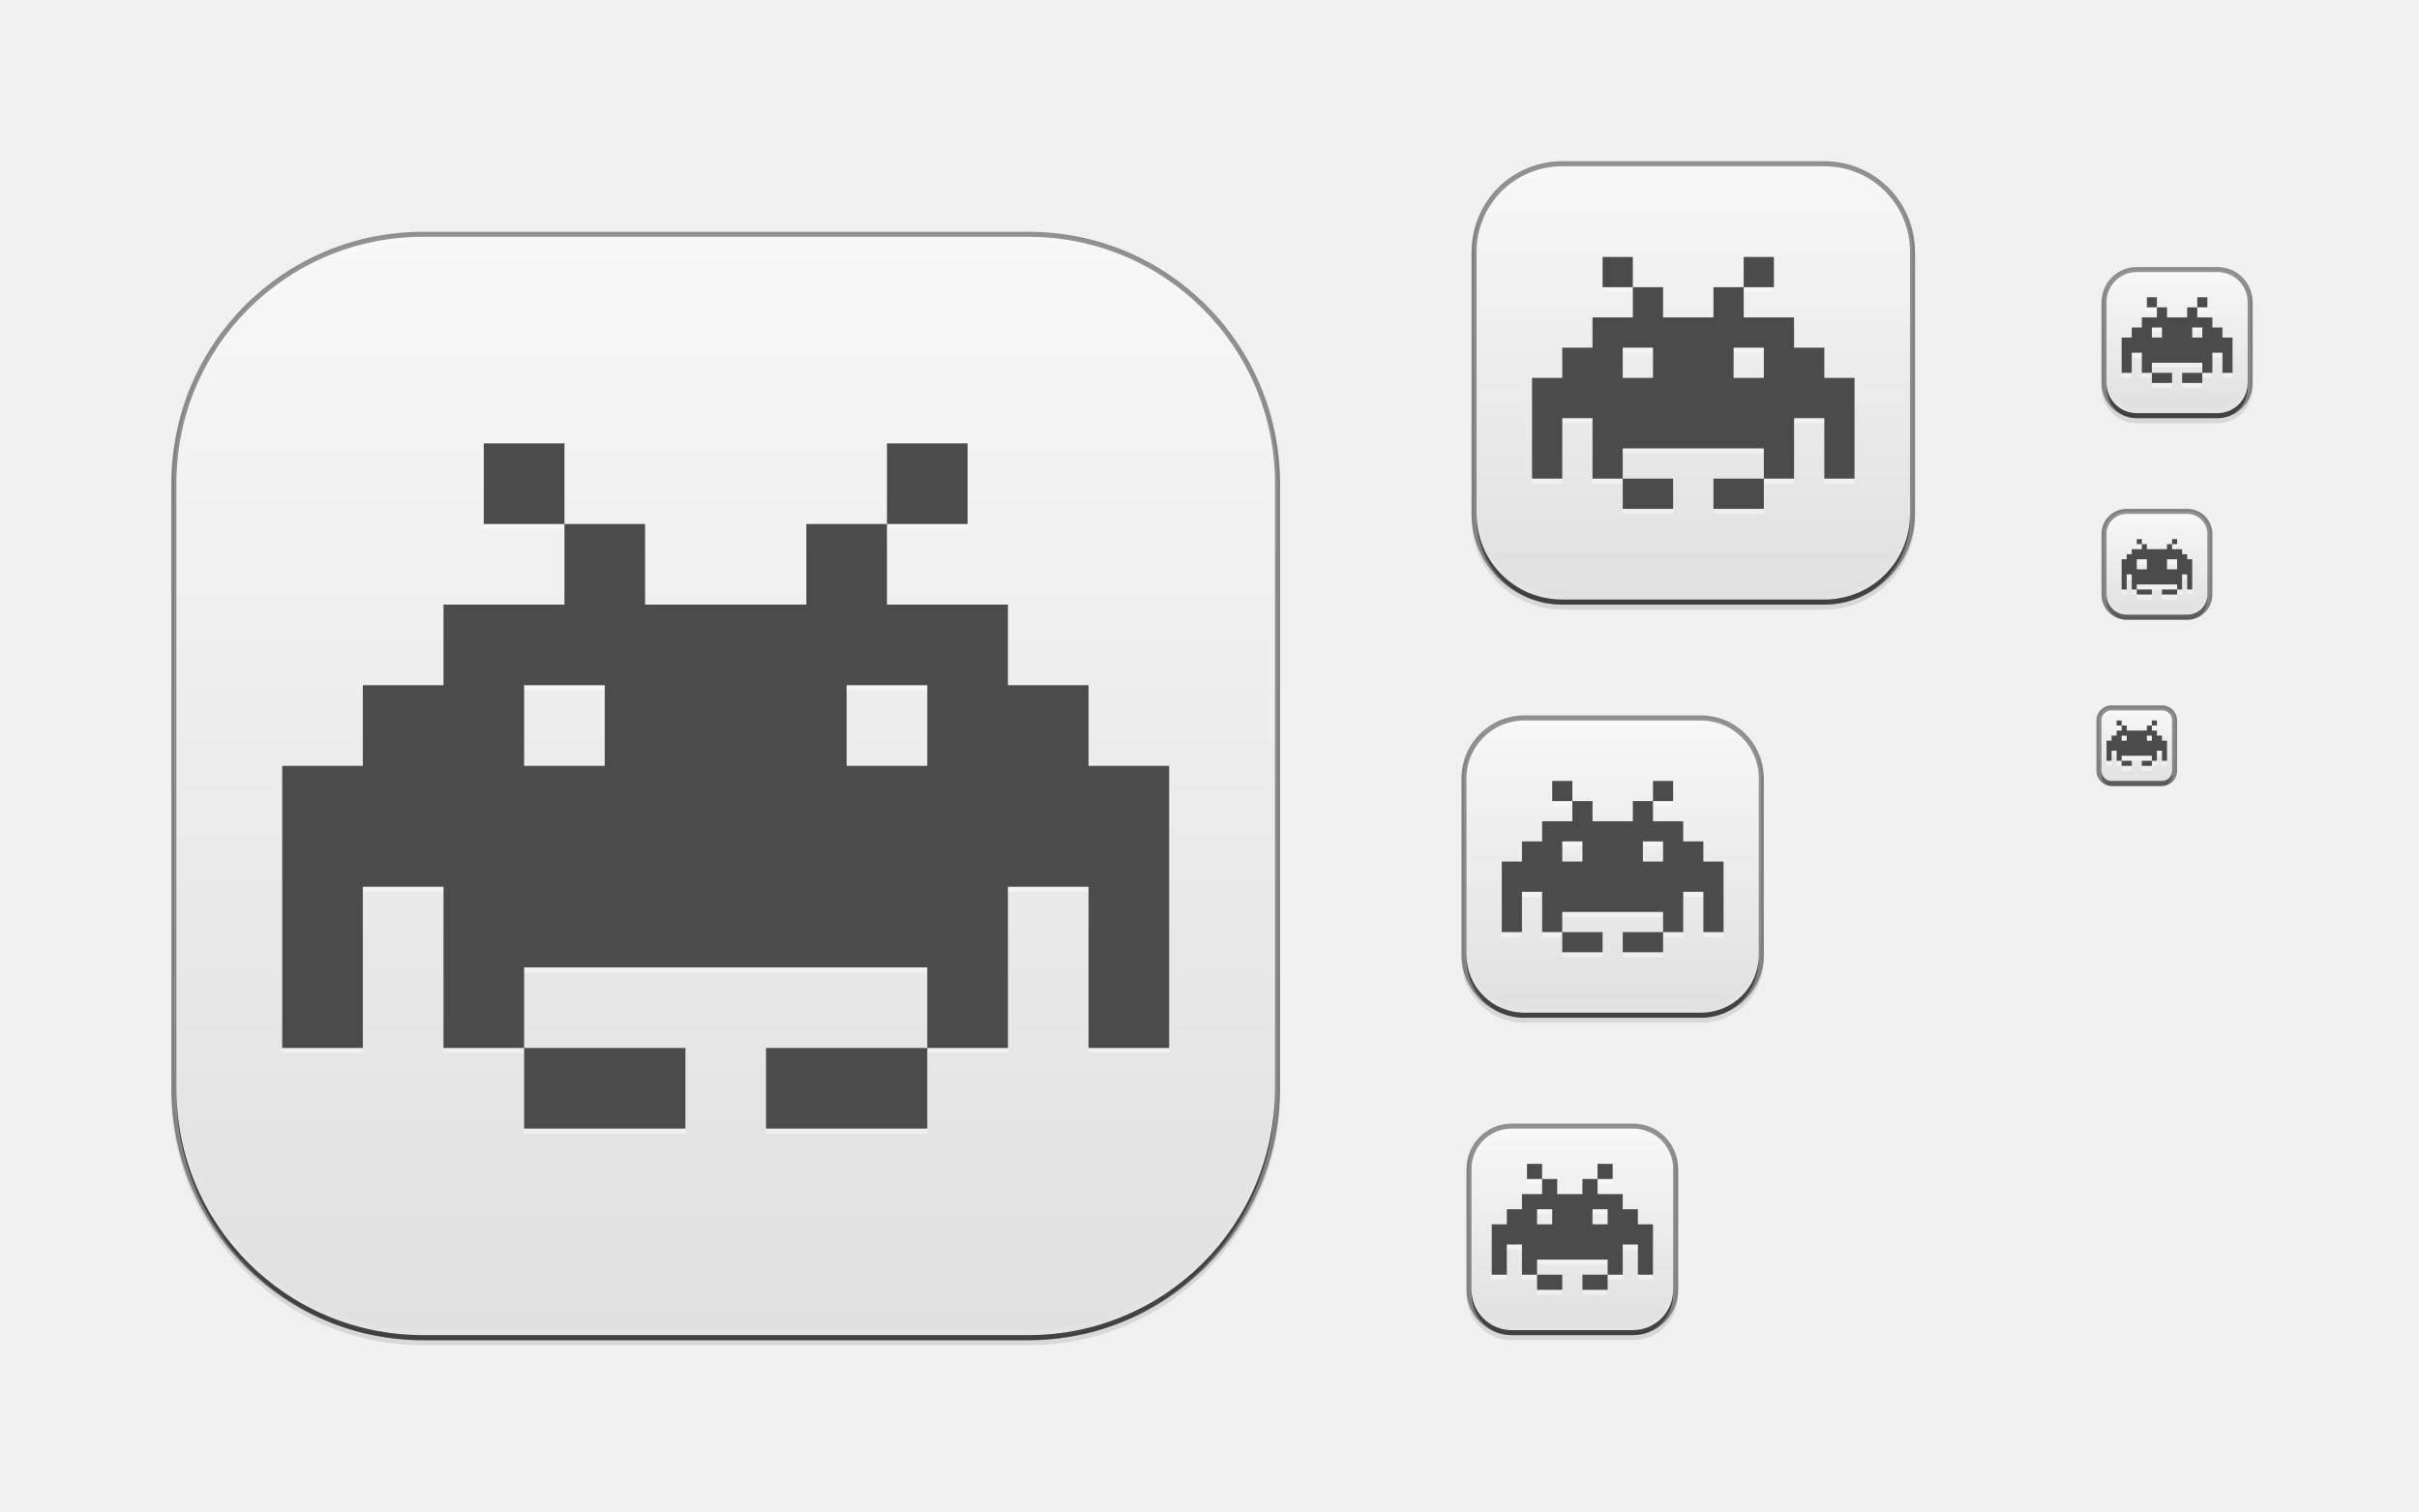
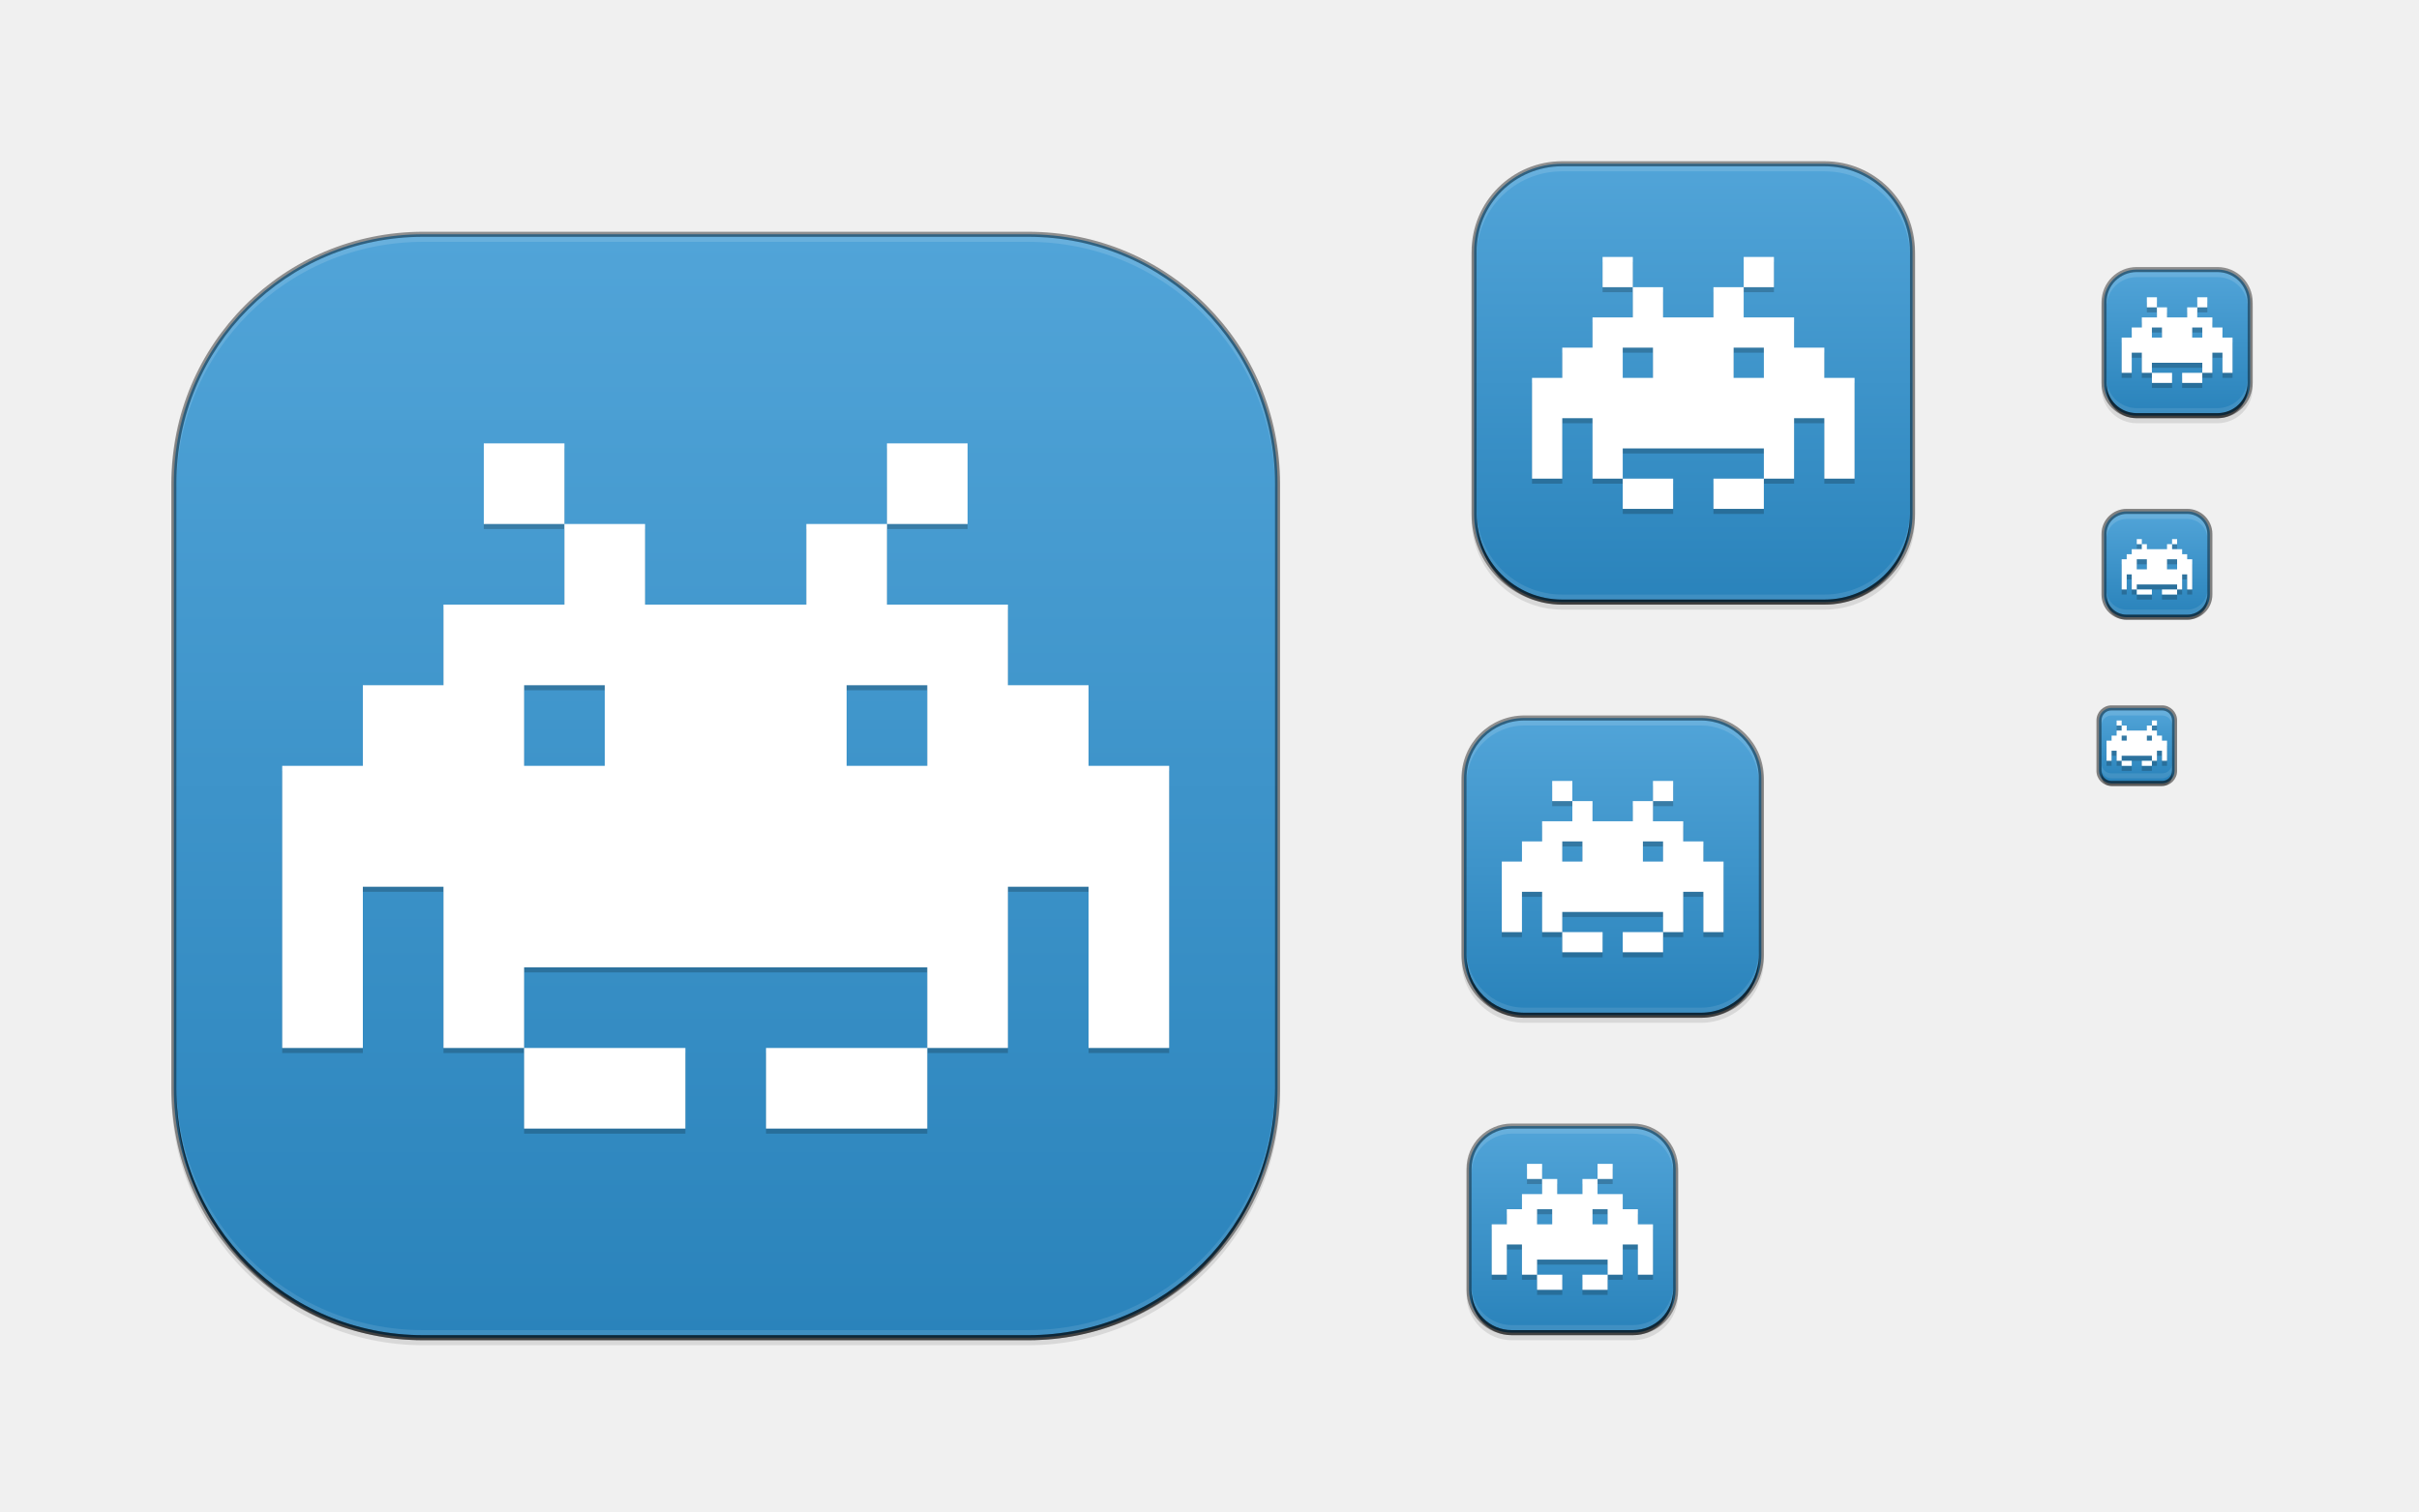
<svg xmlns="http://www.w3.org/2000/svg" xmlns:xlink="http://www.w3.org/1999/xlink" width="480" height="300" id="svg11300" version="1.0" style="display:inline;enable-background:new">
  <defs id="defs3">
    <linearGradient xlink:href="#outerBackgroundGradient-16" id="linearGradient4254" x1="35" y1="156" x2="253" y2="156" gradientUnits="userSpaceOnUse" gradientTransform="matrix(0,-1,1,0,-12,300)" />
    <linearGradient xlink:href="#outerBackgroundGradient-16" id="linearGradient4256" x1="417" y1="148" x2="431" y2="148" gradientUnits="userSpaceOnUse" gradientTransform="matrix(0,-1,1,0,276,572)" />
    <linearGradient xlink:href="#outerBackgroundGradient-16" id="linearGradient4260" x1="418" y1="68" x2="446" y2="68" gradientUnits="userSpaceOnUse" gradientTransform="matrix(0,-1,1,0,364,500)" />
    <linearGradient xlink:href="#outerBackgroundGradient-16" id="linearGradient4262" x1="292" y1="244" x2="332" y2="244" gradientUnits="userSpaceOnUse" gradientTransform="matrix(0,-1,1,0,68,556)" />
    <linearGradient xlink:href="#outerBackgroundGradient-16" id="linearGradient4264" x1="293" y1="76" x2="379" y2="76" gradientUnits="userSpaceOnUse" gradientTransform="matrix(0,-1,1,0,260,412)" />
    <linearGradient xlink:href="#outerBackgroundGradient-16" id="linearGradient4266" x1="291" y1="172" x2="349" y2="172" gradientUnits="userSpaceOnUse" gradientTransform="matrix(0,-1,1,0,148,492)" />
    <linearGradient xlink:href="#outerBackgroundGradient-16" id="linearGradient3870" gradientUnits="userSpaceOnUse" gradientTransform="matrix(0,-1,1,0,316,540)" x1="418" y1="112" x2="438" y2="112" />
    <linearGradient id="outerBackgroundGradient-16">
-       <stop style="stop-color:#e0e0e0;stop-opacity:1;" offset="0" id="stop3864-8-6-5" />
-       <stop style="stop-color:#f7f7f7;stop-opacity:1;" offset="1" id="stop3866-9-1-1" />
+       <stop style="stop-color:#2a83bb;stop-opacity:1" offset="0" id="stop3864-8-6-5" />
+       <stop style="stop-color:#51a4d8;stop-opacity:1" offset="1" id="stop3866-9-1-1" />
    </linearGradient>
  </defs>
  <g style="display:inline" id="layer1">
    <g style="display:none" id="layer7">
      <text y="19.745" xml:space="preserve" x="15.007" style="font-style:normal;font-variant:normal;font-weight:normal;font-stretch:normal;line-height:0%;font-family:'DejaVu Sans';-inkscape-font-specification:'DejaVu Sans';display:inline;fill:#000000;fill-opacity:1;stroke:none;enable-background:new" id="context">
-         <tspan style="font-style:normal;font-variant:normal;font-weight:normal;font-stretch:normal;font-size:18px;line-height:1.25;font-family:'DejaVu Sans';-inkscape-font-specification:'DejaVu Sans'" y="19.745" x="15.007" id="tspan3933">apps</tspan>
+         <tspan style="font-style:normal;font-variant:normal;font-weight:normal;font-stretch:normal;font-size:18px;line-height:1.25;font-family:'DejaVu Sans';-inkscape-font-specification:'DejaVu Sans'" y="19.745" x="15.007" id="tspan3933">categories</tspan>
      </text>
      <text y="19.745" xml:space="preserve" x="122.488" style="font-style:normal;font-variant:normal;font-weight:bold;font-stretch:normal;line-height:0%;font-family:'DejaVu Sans';-inkscape-font-specification:'DejaVu Sans Bold';text-align:start;writing-mode:lr-tb;text-anchor:start;display:inline;fill:#000000;fill-opacity:1;stroke:none;enable-background:new" id="icon-name">
-         <tspan style="font-style:normal;font-variant:normal;font-weight:bold;font-stretch:normal;font-size:18px;line-height:1.25;font-family:'DejaVu Sans';-inkscape-font-specification:'DejaVu Sans Bold'" y="19.745" x="122.488" id="tspan3937">retroarch</tspan>
+         <tspan style="font-style:normal;font-variant:normal;font-weight:bold;font-stretch:normal;font-size:18px;line-height:1.25;font-family:'DejaVu Sans';-inkscape-font-specification:'DejaVu Sans Bold'" y="19.745" x="122.488" id="tspan3937">applications-games</tspan>
      </text>
      <rect style="display:inline;overflow:visible;visibility:visible;fill:#eeeeec;fill-opacity:1;fill-rule:nonzero;stroke:none;stroke-width:2;marker:none;enable-background:accumulate" id="rect16x16" width="16" height="16" x="416" y="140" />
      <rect style="display:inline;overflow:visible;visibility:visible;fill:#d4d4d4;fill-opacity:1;fill-rule:nonzero;stroke:none;stroke-width:2;marker:none;enable-background:accumulate" id="rect24x24" width="24" height="24" x="416" y="100" />
      <rect style="display:inline;overflow:visible;visibility:visible;fill:#eeeeec;fill-opacity:1;fill-rule:nonzero;stroke:none;stroke-width:2;marker:none;enable-background:accumulate" id="rect32x32" width="32" height="32" x="416" y="52" />
      <rect y="101" x="417" height="22" width="22" id="rect22x22" style="display:inline;overflow:visible;visibility:visible;fill:#eeeeec;fill-opacity:1;fill-rule:nonzero;stroke:none;stroke-width:2;marker:none;enable-background:accumulate" />
      <rect y="220" x="288" height="48" width="48" id="rect48x48" style="display:inline;overflow:visible;visibility:visible;fill:#eeeeec;fill-opacity:1;fill-rule:nonzero;stroke:none;stroke-width:2;marker:none;enable-background:accumulate" />
      <rect style="display:inline;overflow:visible;visibility:visible;fill:#eeeeec;fill-opacity:1;fill-rule:nonzero;stroke:none;stroke-width:2;marker:none;enable-background:accumulate" id="rect256x256" width="256" height="256" x="16" y="28" />
      <rect style="display:inline;overflow:visible;visibility:visible;fill:#eeeeec;fill-opacity:1;fill-rule:nonzero;stroke:none;stroke-width:2;marker:none;enable-background:accumulate" id="rect64x64" width="64" height="64" x="288" y="140" />
      <rect style="display:inline;overflow:visible;visibility:visible;fill:#eeeeec;fill-opacity:1;fill-rule:nonzero;stroke:none;stroke-width:2;marker:none;enable-background:accumulate" id="rect96x96" width="96" height="96" x="288" y="28" />
    </g>
    <g id="layer4" style="display:inline">
      <rect ry="50" y="47" x="34" height="220" width="220" id="rect4114" style="opacity:0.1;color:#bebebe;fill:#000000;fill-opacity:1;fill-rule:nonzero;stroke:none;stroke-width:0;marker:none;visibility:visible;display:inline;overflow:visible;enable-background:accumulate" />
      <rect style="opacity:0.1;color:#bebebe;fill:#000000;fill-opacity:1;fill-rule:nonzero;stroke:none;stroke-width:0;marker:none;visibility:visible;display:inline;overflow:visible;enable-background:accumulate" id="rect4120" width="30" height="30" x="417" y="54" ry="7" />
      <rect transform="scale(1,-1)" ry="9" y="-266" x="291" height="42" width="42" id="rect4122" style="opacity:0.1;color:#bebebe;fill:#000000;fill-opacity:1;fill-rule:nonzero;stroke:none;stroke-width:0;marker:none;visibility:visible;display:inline;overflow:visible;enable-background:accumulate" />
      <rect style="opacity:0.1;color:#bebebe;fill:#000000;fill-opacity:1;fill-rule:nonzero;stroke:none;stroke-width:0;marker:none;visibility:visible;display:inline;overflow:visible;enable-background:accumulate" id="rect4124" width="88" height="88" x="292" y="33" ry="18" />
      <rect ry="12.5" y="143" x="290" height="60" width="60" id="rect4126" style="opacity:0.1;color:#bebebe;fill:#000000;fill-opacity:1;fill-rule:nonzero;stroke:none;stroke-width:0;marker:none;visibility:visible;display:inline;overflow:visible;enable-background:accumulate" />
      <path id="path4268" d="m 422,101 c -2.77,0 -5,2.23 -5,5 l 0,12 c 0,2.77 2.23,5 5,5 l 12,0 c 2.77,0 5,-2.23 5,-5 l 0,-12 c 0,-2.77 -2.23,-5 -5,-5 z" style="opacity:0.1;color:#bebebe;fill:#000000;fill-opacity:1;fill-rule:nonzero;stroke:none;stroke-width:0;marker:none;visibility:visible;display:inline;overflow:visible;enable-background:accumulate" />
      <path id="path4270" d="m 419,140 c -1.662,0 -3,1.338 -3,3 l 0,10 c 0,1.662 1.338,3 3,3 l 10,0 c 1.662,0 3,-1.338 3,-3 l 0,-10 c 0,-1.662 -1.338,-3 -3,-3 z" style="opacity:0.1;color:#bebebe;fill:#000000;fill-opacity:1;fill-rule:nonzero;stroke:none;stroke-width:0;marker:none;visibility:visible;display:inline;overflow:visible;enable-background:accumulate" />
    </g>
    <g id="layer2" style="display:inline">
      <path style="color:#bebebe;fill:url(#linearGradient4254);fill-opacity:1.0;fill-rule:nonzero;stroke:none;stroke-width:2;marker:none;visibility:visible;display:inline;overflow:visible;enable-background:accumulate" d="M 84 46.5 C 56.569 46.5 34.5 68.569 34.5 96 L 34.5 216 C 34.5 243.431 56.569 265.5 84 265.5 L 204 265.5 C 231.431 265.5 253.5 243.431 253.5 216 L 253.5 96 C 253.5 68.569 231.431 46.5 204 46.5 L 84 46.5 z " id="path4200" />
      <path style="color:#bebebe;fill:url(#linearGradient4256);fill-opacity:1.0;fill-rule:nonzero;stroke:none;stroke-width:2;marker:none;visibility:visible;display:inline;overflow:visible;enable-background:accumulate" d="M 419 140.5 C 417.616 140.5 416.5 141.616 416.5 143 L 416.5 153 C 416.5 154.384 417.616 155.5 419 155.5 L 429 155.5 C 430.384 155.5 431.5 154.384 431.5 153 L 431.5 143 C 431.5 141.616 430.384 140.5 429 140.5 L 419 140.5 z " id="path4202" />
      <path style="color:#bebebe;fill:url(#linearGradient3870);fill-opacity:1.0;fill-rule:nonzero;stroke:none;stroke-width:2;marker:none;visibility:visible;display:inline;overflow:visible;enable-background:accumulate" d="M 422 101.5 C 419.503 101.5 417.5 103.503 417.5 106 L 417.5 118 C 417.5 120.497 419.503 122.5 422 122.5 L 434 122.5 C 436.497 122.5 438.5 120.497 438.5 118 L 438.5 106 C 438.5 103.503 436.497 101.5 434 101.5 L 422 101.5 z " id="path4204" />
      <path style="color:#bebebe;fill:url(#linearGradient4260);fill-opacity:1.0;fill-rule:nonzero;stroke:none;stroke-width:2;marker:none;visibility:visible;display:inline;overflow:visible;enable-background:accumulate" d="M 424 53.5 C 420.393 53.5 417.5 56.393 417.5 60 L 417.5 76 C 417.5 79.607 420.393 82.5 424 82.5 L 440 82.5 C 443.607 82.5 446.5 79.607 446.5 76 L 446.5 60 C 446.5 56.393 443.607 53.5 440 53.5 L 424 53.5 z " id="path4206" />
      <path style="color:#bebebe;fill:url(#linearGradient4262);fill-opacity:1.0;fill-rule:nonzero;stroke:none;stroke-width:2;marker:none;visibility:visible;display:inline;overflow:visible;enable-background:accumulate" d="M 300 223.5 C 295.285 223.5 291.5 227.285 291.5 232 L 291.5 256 C 291.5 260.715 295.285 264.5 300 264.5 L 324 264.5 C 328.715 264.5 332.5 260.715 332.5 256 L 332.5 232 C 332.5 227.285 328.715 223.5 324 223.5 L 300 223.5 z " id="path4208" />
      <path style="color:#bebebe;fill:url(#linearGradient4264);fill-opacity:1.0;fill-rule:nonzero;stroke:none;stroke-width:2;marker:none;visibility:visible;display:inline;overflow:visible;enable-background:accumulate" d="M 310 32.5 C 300.297 32.5 292.5 40.297 292.5 50 L 292.5 102 C 292.5 111.703 300.297 119.5 310 119.5 L 362 119.5 C 371.703 119.5 379.5 111.703 379.5 102 L 379.5 50 C 379.5 40.297 371.703 32.5 362 32.5 L 310 32.5 z " id="path4210" />
      <path style="color:#bebebe;fill:url(#linearGradient4266);fill-opacity:1.0;fill-rule:nonzero;stroke:none;stroke-width:2;marker:none;visibility:visible;display:inline;overflow:visible;enable-background:accumulate" d="M 302.5 142.5 C 295.845 142.5 290.5 147.845 290.5 154.5 L 290.5 189.5 C 290.5 196.155 295.845 201.5 302.5 201.5 L 337.5 201.5 C 344.155 201.5 349.5 196.155 349.5 189.5 L 349.5 154.5 C 349.5 147.845 344.155 142.5 337.5 142.5 L 302.5 142.5 z " id="path4212" />
    </g>
    <g id="layer6" style="display:inline">
-       <path style="color:#000000;display:inline;overflow:visible;visibility:visible;fill:#ffffff;fill-opacity:1;fill-rule:nonzero;stroke:none;stroke-width:1.001;marker:none;enable-background:accumulate;opacity:0.4" d="m 308,156 4,0 0,4 4,0 0,4 8,0 0,-4 4,0 0,-4 4,0 0,4 -4,0 0,4 6,0 0,4 4,0 0,4 4,0 0,14 -4,0 0,-8 -4,0 0,8 -4,0 0,4 -8,0 0,-4 8,0 0,-4 -20,0 0,4 8,0 0,4 -8,0 0,-4 -4,0 0,-8 -4,0 0,8 -4,0 0,-14 4,0 0,-4 4,0 0,-4 6,0 0,-4 -4,0 z m 2,12 0,4 4,0 0,-4 z m 16,0 0,4 4,0 0,-4 z" id="path4301" />
-       <path id="path4303" d="m 426,60 2,0 0,2 2,0 0,2 4,0 0,-2 2,0 0,-2 2,0 0,2 -2,0 0,2 3,0 0,2 2,0 0,2 2,0 0,7 -2,0 0,-4 -2,0 0,4 -2,0 0,2 -4,0 0,-2 4,0 0,-2 -10,0 0,2 4,0 0,2 -4,0 0,-2 -2,0 0,-4 -2,0 0,4 -2,0 0,-7 2,0 0,-2 2,0 0,-2 3,0 0,-2 -2,0 z m 1,6 0,2 2,0 0,-2 z m 8,0 0,2 2,0 0,-2 z" style="color:#000000;display:inline;overflow:visible;visibility:visible;fill:#ffffff;fill-opacity:1;fill-rule:nonzero;stroke:none;stroke-width:1.001;marker:none;enable-background:accumulate;opacity:0.4" />
-       <path style="color:#000000;display:inline;overflow:visible;visibility:visible;fill:#ffffff;fill-opacity:1;fill-rule:nonzero;stroke:none;stroke-width:1.001;marker:none;enable-background:accumulate;opacity:0.4" d="m 420,144 1,0 0,1 1,0 0,1 4,0 0,-1 1,0 0,-1 1,0 0,1 -1,0 0,1 1,0 0,1 1,0 0,1 1,0 0,4 -1,0 0,-2 -1,0 0,2 -1,0 0,1 -2,0 0,-1 2,0 0,-1 -6,0 0,1 2,0 0,1 -2,0 0,-1 -1,0 0,-2 -1,0 0,2 -1,0 0,-4 1,0 0,-1 1,0 0,-1 1,0 0,-1 -1,0 z m 1,3 0,1 1,0 0,-1 z m 5,0 0,1 1,0 0,-1 z" id="path4305" />
-       <path id="path4307" d="m 424,108 0,1 1,0 0,-1 -1,0 z m 1,1 0,1 -2,0 0,1 -1,0 0,1 -1,0 0,6 1,0 0,-3 1,0 0,3 1,0 0,-1 8,0 0,1 1,0 0,-3 1,0 0,3 1,0 0,-6 -1,0 0,-1 -1,0 0,-1 -2,0 0,-1 -1,0 0,1 -4,0 0,-1 -1,0 z m 6,0 1,0 0,-1 -1,0 0,1 z m 1,9 -3,0 0,1 3,0 0,-1 z m -8,0 0,1 3,0 0,-1 -3,0 z m 0,-6 1,0 1,0 0,1 0,1 -2,0 0,-2 z m 6,0 1,0 1,0 0,2 -2,0 0,-1 0,-1 z" style="color:#000000;display:inline;overflow:visible;visibility:visible;fill:#ffffff;fill-opacity:1;fill-rule:nonzero;stroke:none;stroke-width:1.001;marker:none;enable-background:accumulate;opacity:0.4" />
-       <path style="color:#000000;display:inline;overflow:visible;visibility:visible;fill:#ffffff;fill-opacity:1;fill-rule:nonzero;stroke:none;stroke-width:1.001;marker:none;enable-background:accumulate;opacity:0.4" d="m 303,232 3,0 0,3 3,0 0,3 5,0 0,-3 3,0 0,-3 3,0 0,3 -3,0 0,3 5,0 0,3 3,0 0,3 3,0 0,10 -3,0 0,-6 -3,0 0,6 -3,0 0,3 -5,0 0,-3 5,0 0,-3 -14,0 0,3 5,0 0,3 -5,0 0,-3 -3,0 0,-6 -3,0 0,6 -3,0 0,-10 3,0 0,-3 3,0 0,-3 4,0 0,-3 -3,0 z m 2,9 0,3 3,0 0,-3 z m 11,0 0,3 3,0 0,-3 z" id="path4309" />
-       <path id="path4311" d="m 318,52 6,0 0,6 6,0 0,6 10,0 0,-6 6,0 0,-6 6,0 0,6 -6,0 0,6 10,0 0,6 6,0 0,6 6,0 0,20 -6,0 0,-12 -6,0 0,12 -6,0 0,6 -10,0 0,-6 10,0 0,-6 -28,0 0,6 10,0 0,6 -10,0 0,-6 -6,0 0,-12 -6,0 0,12 -6,0 0,-20 6,0 0,-6 6,0 0,-6 8,0 0,-6 -6,0 z m 4,18 0,6 6,0 0,-6 z m 22,0 0,6 6,0 0,-6 z" style="color:#000000;display:inline;overflow:visible;visibility:visible;fill:#ffffff;fill-opacity:1;fill-rule:nonzero;stroke:none;stroke-width:1.001;marker:none;enable-background:accumulate;opacity:0.4" />
-       <path id="path4313" d="m 96,89 16,0 0,16 16,0 0,16 32,0 0,-16 16,0 0,-16 16,0 0,16 -16,0 0,16 24,0 0,16 16,0 0,16 16,0 0,56 -16,0 0,-32 -16,0 0,32 -16,0 0,16 -32,0 0,-16 32,0 0,-16 -80,0 0,16 32,0 0,16 -32,0 0,-16 -16,0 0,-32 -16,0 0,32 -16,0 0,-56 16,0 0,-16 16,0 0,-16 24,0 0,-16 -16,0 z m 8,48 0,16 16,0 0,-16 z m 64,0 0,16 16,0 0,-16 z" style="color:#000000;display:inline;overflow:visible;visibility:visible;fill:#ffffff;fill-opacity:1;fill-rule:nonzero;stroke:none;stroke-width:1.001;marker:none;enable-background:accumulate;opacity:0.4" />
-       <path id="path3979" d="m 308,155 4,0 0,4 4,0 0,4 8,0 0,-4 4,0 0,-4 4,0 0,4 -4,0 0,4 6,0 0,4 4,0 0,4 4,0 0,14 -4,0 0,-8 -4,0 0,8 -4,0 0,4 -8,0 0,-4 8,0 0,-4 -20,0 0,4 8,0 0,4 -8,0 0,-4 -4,0 0,-8 -4,0 0,8 -4,0 0,-14 4,0 0,-4 4,0 0,-4 6,0 0,-4 -4,0 z m 2,12 0,4 4,0 0,-4 z m 16,0 0,4 4,0 0,-4 z" style="color:#000000;fill:#4b4b4b;fill-opacity:1;fill-rule:nonzero;stroke:none;stroke-width:1.001;marker:none;visibility:visible;display:inline;overflow:visible;enable-background:accumulate" />
-       <path style="color:#000000;fill:#4b4b4b;fill-opacity:1;fill-rule:nonzero;stroke:none;stroke-width:1.001;marker:none;visibility:visible;display:inline;overflow:visible;enable-background:accumulate" d="m 426,59 2,0 0,2 2,0 0,2 4,0 0,-2 2,0 0,-2 2,0 0,2 -2,0 0,2 3,0 0,2 2,0 0,2 2,0 0,7 -2,0 0,-4 -2,0 0,4 -2,0 0,2 -4,0 0,-2 4,0 0,-2 -10,0 0,2 4,0 0,2 -4,0 0,-2 -2,0 0,-4 -2,0 0,4 -2,0 0,-7 2,0 0,-2 2,0 0,-2 3,0 0,-2 -2,0 z m 1,6 0,2 2,0 0,-2 z m 8,0 0,2 2,0 0,-2 z" id="path3104" />
-       <path id="path3981" d="m 420,143 1,0 0,1 1,0 0,1 4,0 0,-1 1,0 0,-1 1,0 0,1 -1,0 0,1 1,0 0,1 1,0 0,1 1,0 0,4 -1,0 0,-2 -1,0 0,2 -1,0 0,1 -2,0 0,-1 2,0 0,-1 -6,0 0,1 2,0 0,1 -2,0 0,-1 -1,0 0,-2 -1,0 0,2 -1,0 0,-4 1,0 0,-1 1,0 0,-1 1,0 0,-1 -1,0 z m 1,3 0,1 1,0 0,-1 z m 5,0 0,1 1,0 0,-1 z" style="color:#000000;fill:#4b4b4b;fill-opacity:1;fill-rule:nonzero;stroke:none;stroke-width:1.001;marker:none;visibility:visible;display:inline;overflow:visible;enable-background:accumulate" />
-       <path style="color:#000000;fill:#4b4b4b;fill-opacity:1;fill-rule:nonzero;stroke:none;stroke-width:1.001;marker:none;visibility:visible;display:inline;overflow:visible;enable-background:accumulate" d="m 424,107 0,1 1,0 0,-1 -1,0 z m 1,1 0,1 -2,0 0,1 -1,0 0,1 -1,0 0,6 1,0 0,-3 1,0 0,3 1,0 0,-1 8,0 0,1 1,0 0,-3 1,0 0,3 1,0 0,-6 -1,0 0,-1 -1,0 0,-1 -2,0 0,-1 -1,0 0,1 -4,0 0,-1 -1,0 z m 6,0 1,0 0,-1 -1,0 0,1 z m 1,9 -3,0 0,1 3,0 0,-1 z m -8,0 0,1 3,0 0,-1 -3,0 z m 0,-6 1,0 1,0 0,1 0,1 -2,0 0,-2 z m 6,0 1,0 1,0 0,2 -2,0 0,-1 0,-1 z" id="path3985" />
-       <path id="path3993" d="m 303,231 3,0 0,3 3,0 0,3 5,0 0,-3 3,0 0,-3 3,0 0,3 -3,0 0,3 5,0 0,3 3,0 0,3 3,0 0,10 -3,0 0,-6 -3,0 0,6 -3,0 0,3 -5,0 0,-3 5,0 0,-3 -14,0 0,3 5,0 0,3 -5,0 0,-3 -3,0 0,-6 -3,0 0,6 -3,0 0,-10 3,0 0,-3 3,0 0,-3 4,0 0,-3 -3,0 z m 2,9 0,3 3,0 0,-3 z m 11,0 0,3 3,0 0,-3 z" style="color:#000000;fill:#4b4b4b;fill-opacity:1;fill-rule:nonzero;stroke:none;stroke-width:1.001;marker:none;visibility:visible;display:inline;overflow:visible;enable-background:accumulate" />
-       <path style="color:#000000;fill:#4b4b4b;fill-opacity:1;fill-rule:nonzero;stroke:none;stroke-width:1.001;marker:none;visibility:visible;display:inline;overflow:visible;enable-background:accumulate" d="m 318,51 6,0 0,6 6,0 0,6 10,0 0,-6 6,0 0,-6 6,0 0,6 -6,0 0,6 10,0 0,6 6,0 0,6 6,0 0,20 -6,0 0,-12 -6,0 0,12 -6,0 0,6 -10,0 0,-6 10,0 0,-6 -28,0 0,6 10,0 0,6 -10,0 0,-6 -6,0 0,-12 -6,0 0,12 -6,0 0,-20 6,0 0,-6 6,0 0,-6 8,0 0,-6 -6,0 z m 4,18 0,6 6,0 0,-6 z m 22,0 0,6 6,0 0,-6 z" id="path3995" />
-       <path style="color:#000000;fill:#4b4b4b;fill-opacity:1;fill-rule:nonzero;stroke:none;stroke-width:1.001;marker:none;visibility:visible;display:inline;overflow:visible;enable-background:accumulate" d="m 96,88 16,0 0,16 16,0 0,16 32,0 0,-16 16,0 0,-16 16,0 0,16 -16,0 0,16 24,0 0,16 16,0 0,16 16,0 0,56 -16,0 0,-32 -16,0 0,32 -16,0 0,16 -32,0 0,-16 32,0 0,-16 -80,0 0,16 32,0 0,16 -32,0 0,-16 -16,0 0,-32 -16,0 0,32 -16,0 0,-56 16,0 0,-16 16,0 0,-16 24,0 0,-16 -16,0 z m 8,48 0,16 16,0 0,-16 z m 64,0 0,16 16,0 0,-16 z" id="path3997" />
+       <path style="color:#000000;display:inline;overflow:visible;visibility:visible;fill:#000000;fill-opacity:1;fill-rule:nonzero;stroke:none;stroke-width:1.001;marker:none;enable-background:accumulate;opacity:0.2" d="m 308,156 4,0 0,4 4,0 0,4 8,0 0,-4 4,0 0,-4 4,0 0,4 -4,0 0,4 6,0 0,4 4,0 0,4 4,0 0,14 -4,0 0,-8 -4,0 0,8 -4,0 0,4 -8,0 0,-4 8,0 0,-4 -20,0 0,4 8,0 0,4 -8,0 0,-4 -4,0 0,-8 -4,0 0,8 -4,0 0,-14 4,0 0,-4 4,0 0,-4 6,0 0,-4 -4,0 z m 2,12 0,4 4,0 0,-4 z m 16,0 0,4 4,0 0,-4 z" id="path4301" />
+       <path id="path4303" d="m 426,60 2,0 0,2 2,0 0,2 4,0 0,-2 2,0 0,-2 2,0 0,2 -2,0 0,2 3,0 0,2 2,0 0,2 2,0 0,7 -2,0 0,-4 -2,0 0,4 -2,0 0,2 -4,0 0,-2 4,0 0,-2 -10,0 0,2 4,0 0,2 -4,0 0,-2 -2,0 0,-4 -2,0 0,4 -2,0 0,-7 2,0 0,-2 2,0 0,-2 3,0 0,-2 -2,0 z m 1,6 0,2 2,0 0,-2 z m 8,0 0,2 2,0 0,-2 z" style="color:#000000;display:inline;overflow:visible;visibility:visible;fill:#000000;fill-opacity:1;fill-rule:nonzero;stroke:none;stroke-width:1.001;marker:none;enable-background:accumulate;opacity:0.2" />
+       <path style="color:#000000;display:inline;overflow:visible;visibility:visible;fill:#000000;fill-opacity:1;fill-rule:nonzero;stroke:none;stroke-width:1.001;marker:none;enable-background:accumulate;opacity:0.2" d="m 420,144 1,0 0,1 1,0 0,1 4,0 0,-1 1,0 0,-1 1,0 0,1 -1,0 0,1 1,0 0,1 1,0 0,1 1,0 0,4 -1,0 0,-2 -1,0 0,2 -1,0 0,1 -2,0 0,-1 2,0 0,-1 -6,0 0,1 2,0 0,1 -2,0 0,-1 -1,0 0,-2 -1,0 0,2 -1,0 0,-4 1,0 0,-1 1,0 0,-1 1,0 0,-1 -1,0 z m 1,3 0,1 1,0 0,-1 z m 5,0 0,1 1,0 0,-1 z" id="path4305" />
+       <path id="path4307" d="m 424,108 0,1 1,0 0,-1 -1,0 z m 1,1 0,1 -2,0 0,1 -1,0 0,1 -1,0 0,6 1,0 0,-3 1,0 0,3 1,0 0,-1 8,0 0,1 1,0 0,-3 1,0 0,3 1,0 0,-6 -1,0 0,-1 -1,0 0,-1 -2,0 0,-1 -1,0 0,1 -4,0 0,-1 -1,0 z m 6,0 1,0 0,-1 -1,0 0,1 z m 1,9 -3,0 0,1 3,0 0,-1 z m -8,0 0,1 3,0 0,-1 -3,0 z m 0,-6 1,0 1,0 0,1 0,1 -2,0 0,-2 z m 6,0 1,0 1,0 0,2 -2,0 0,-1 0,-1 z" style="color:#000000;display:inline;overflow:visible;visibility:visible;fill:#000000;fill-opacity:1;fill-rule:nonzero;stroke:none;stroke-width:1.001;marker:none;enable-background:accumulate;opacity:0.2" />
+       <path style="color:#000000;display:inline;overflow:visible;visibility:visible;fill:#000000;fill-opacity:1;fill-rule:nonzero;stroke:none;stroke-width:1.001;marker:none;enable-background:accumulate;opacity:0.2" d="m 303,232 3,0 0,3 3,0 0,3 5,0 0,-3 3,0 0,-3 3,0 0,3 -3,0 0,3 5,0 0,3 3,0 0,3 3,0 0,10 -3,0 0,-6 -3,0 0,6 -3,0 0,3 -5,0 0,-3 5,0 0,-3 -14,0 0,3 5,0 0,3 -5,0 0,-3 -3,0 0,-6 -3,0 0,6 -3,0 0,-10 3,0 0,-3 3,0 0,-3 4,0 0,-3 -3,0 z m 2,9 0,3 3,0 0,-3 z m 11,0 0,3 3,0 0,-3 z" id="path4309" />
+       <path id="path4311" d="m 318,52 6,0 0,6 6,0 0,6 10,0 0,-6 6,0 0,-6 6,0 0,6 -6,0 0,6 10,0 0,6 6,0 0,6 6,0 0,20 -6,0 0,-12 -6,0 0,12 -6,0 0,6 -10,0 0,-6 10,0 0,-6 -28,0 0,6 10,0 0,6 -10,0 0,-6 -6,0 0,-12 -6,0 0,12 -6,0 0,-20 6,0 0,-6 6,0 0,-6 8,0 0,-6 -6,0 z m 4,18 0,6 6,0 0,-6 z m 22,0 0,6 6,0 0,-6 z" style="color:#000000;display:inline;overflow:visible;visibility:visible;fill:#000000;fill-opacity:1;fill-rule:nonzero;stroke:none;stroke-width:1.001;marker:none;enable-background:accumulate;opacity:0.2" />
+       <path id="path4313" d="m 96,89 16,0 0,16 16,0 0,16 32,0 0,-16 16,0 0,-16 16,0 0,16 -16,0 0,16 24,0 0,16 16,0 0,16 16,0 0,56 -16,0 0,-32 -16,0 0,32 -16,0 0,16 -32,0 0,-16 32,0 0,-16 -80,0 0,16 32,0 0,16 -32,0 0,-16 -16,0 0,-32 -16,0 0,32 -16,0 0,-56 16,0 0,-16 16,0 0,-16 24,0 0,-16 -16,0 z m 8,48 0,16 16,0 0,-16 z m 64,0 0,16 16,0 0,-16 z" style="color:#000000;display:inline;overflow:visible;visibility:visible;fill:#000000;fill-opacity:1;fill-rule:nonzero;stroke:none;stroke-width:1.001;marker:none;enable-background:accumulate;opacity:0.2" />
+       <path id="path3979" d="m 308,155 4,0 0,4 4,0 0,4 8,0 0,-4 4,0 0,-4 4,0 0,4 -4,0 0,4 6,0 0,4 4,0 0,4 4,0 0,14 -4,0 0,-8 -4,0 0,8 -4,0 0,4 -8,0 0,-4 8,0 0,-4 -20,0 0,4 8,0 0,4 -8,0 0,-4 -4,0 0,-8 -4,0 0,8 -4,0 0,-14 4,0 0,-4 4,0 0,-4 6,0 0,-4 -4,0 z m 2,12 0,4 4,0 0,-4 z m 16,0 0,4 4,0 0,-4 z" style="color:#000000;fill:#ffffff;fill-opacity:1;fill-rule:nonzero;stroke:none;stroke-width:1.001;marker:none;visibility:visible;display:inline;overflow:visible;enable-background:accumulate" />
+       <path style="color:#000000;fill:#ffffff;fill-opacity:1;fill-rule:nonzero;stroke:none;stroke-width:1.001;marker:none;visibility:visible;display:inline;overflow:visible;enable-background:accumulate" d="m 426,59 2,0 0,2 2,0 0,2 4,0 0,-2 2,0 0,-2 2,0 0,2 -2,0 0,2 3,0 0,2 2,0 0,2 2,0 0,7 -2,0 0,-4 -2,0 0,4 -2,0 0,2 -4,0 0,-2 4,0 0,-2 -10,0 0,2 4,0 0,2 -4,0 0,-2 -2,0 0,-4 -2,0 0,4 -2,0 0,-7 2,0 0,-2 2,0 0,-2 3,0 0,-2 -2,0 z m 1,6 0,2 2,0 0,-2 z m 8,0 0,2 2,0 0,-2 z" id="path3104" />
+       <path id="path3981" d="m 420,143 1,0 0,1 1,0 0,1 4,0 0,-1 1,0 0,-1 1,0 0,1 -1,0 0,1 1,0 0,1 1,0 0,1 1,0 0,4 -1,0 0,-2 -1,0 0,2 -1,0 0,1 -2,0 0,-1 2,0 0,-1 -6,0 0,1 2,0 0,1 -2,0 0,-1 -1,0 0,-2 -1,0 0,2 -1,0 0,-4 1,0 0,-1 1,0 0,-1 1,0 0,-1 -1,0 z m 1,3 0,1 1,0 0,-1 z m 5,0 0,1 1,0 0,-1 z" style="color:#000000;fill:#ffffff;fill-opacity:1;fill-rule:nonzero;stroke:none;stroke-width:1.001;marker:none;visibility:visible;display:inline;overflow:visible;enable-background:accumulate" />
+       <path style="color:#000000;fill:#ffffff;fill-opacity:1;fill-rule:nonzero;stroke:none;stroke-width:1.001;marker:none;visibility:visible;display:inline;overflow:visible;enable-background:accumulate" d="m 424,107 0,1 1,0 0,-1 -1,0 z m 1,1 0,1 -2,0 0,1 -1,0 0,1 -1,0 0,6 1,0 0,-3 1,0 0,3 1,0 0,-1 8,0 0,1 1,0 0,-3 1,0 0,3 1,0 0,-6 -1,0 0,-1 -1,0 0,-1 -2,0 0,-1 -1,0 0,1 -4,0 0,-1 -1,0 z m 6,0 1,0 0,-1 -1,0 0,1 z m 1,9 -3,0 0,1 3,0 0,-1 z m -8,0 0,1 3,0 0,-1 -3,0 z m 0,-6 1,0 1,0 0,1 0,1 -2,0 0,-2 z m 6,0 1,0 1,0 0,2 -2,0 0,-1 0,-1 z" id="path3985" />
+       <path id="path3993" d="m 303,231 3,0 0,3 3,0 0,3 5,0 0,-3 3,0 0,-3 3,0 0,3 -3,0 0,3 5,0 0,3 3,0 0,3 3,0 0,10 -3,0 0,-6 -3,0 0,6 -3,0 0,3 -5,0 0,-3 5,0 0,-3 -14,0 0,3 5,0 0,3 -5,0 0,-3 -3,0 0,-6 -3,0 0,6 -3,0 0,-10 3,0 0,-3 3,0 0,-3 4,0 0,-3 -3,0 z m 2,9 0,3 3,0 0,-3 z m 11,0 0,3 3,0 0,-3 z" style="color:#000000;fill:#ffffff;fill-opacity:1;fill-rule:nonzero;stroke:none;stroke-width:1.001;marker:none;visibility:visible;display:inline;overflow:visible;enable-background:accumulate" />
+       <path style="color:#000000;fill:#ffffff;fill-opacity:1;fill-rule:nonzero;stroke:none;stroke-width:1.001;marker:none;visibility:visible;display:inline;overflow:visible;enable-background:accumulate" d="m 318,51 6,0 0,6 6,0 0,6 10,0 0,-6 6,0 0,-6 6,0 0,6 -6,0 0,6 10,0 0,6 6,0 0,6 6,0 0,20 -6,0 0,-12 -6,0 0,12 -6,0 0,6 -10,0 0,-6 10,0 0,-6 -28,0 0,6 10,0 0,6 -10,0 0,-6 -6,0 0,-12 -6,0 0,12 -6,0 0,-20 6,0 0,-6 6,0 0,-6 8,0 0,-6 -6,0 z m 4,18 0,6 6,0 0,-6 z m 22,0 0,6 6,0 0,-6 z" id="path3995" />
+       <path style="color:#000000;fill:#ffffff;fill-opacity:1;fill-rule:nonzero;stroke:none;stroke-width:1.001;marker:none;visibility:visible;display:inline;overflow:visible;enable-background:accumulate" d="m 96,88 16,0 0,16 16,0 0,16 32,0 0,-16 16,0 0,-16 16,0 0,16 -16,0 0,16 24,0 0,16 16,0 0,16 16,0 0,56 -16,0 0,-32 -16,0 0,32 -16,0 0,16 -32,0 0,-16 32,0 0,-16 -80,0 0,16 32,0 0,16 -32,0 0,-16 -16,0 0,-32 -16,0 0,32 -16,0 0,-56 16,0 0,-16 16,0 0,-16 24,0 0,-16 -16,0 z m 8,48 0,16 16,0 0,-16 z m 64,0 0,16 16,0 0,-16 z" id="path3997" />
    </g>
    <g id="layer5" style="display:inline">
      <path style="opacity:0.13;color:#bebebe;fill:#ffffff;fill-opacity:1;fill-rule:nonzero;stroke:none;stroke-width:0;marker:none;visibility:visible;display:inline;overflow:visible;enable-background:accumulate" d="M 84,47 C 56.837,47 35,68.837 35,96 l 0,1 C 35,69.837 56.837,48 84,48 l 120,0 c 27.163,0 49,21.837 49,49 l 0,-1 C 253,68.837 231.163,47 204,47 L 84,47 z" id="rect3894" />
      <path style="opacity:0.13;color:#bebebe;fill:#ffffff;fill-opacity:1;fill-rule:nonzero;stroke:none;stroke-width:0;marker:none;visibility:visible;display:inline;overflow:visible;enable-background:accumulate" d="m 419,141 c -1.125,0 -2,0.875 -2,2 l 0,1 c 0,-1.125 0.875,-2 2,-2 l 10,0 c 1.125,0 2,0.875 2,2 l 0,-1 c 0,-1.125 -0.875,-2 -2,-2 l -10,0 z" id="rect3896" />
      <path style="opacity:0.13;color:#bebebe;fill:#ffffff;fill-opacity:1;fill-rule:nonzero;stroke:none;stroke-width:0;marker:none;visibility:visible;display:inline;overflow:visible;enable-background:accumulate" d="m 422,102 c -2.233,0 -4,1.767 -4,4 l 0,1 c 0,-2.233 1.767,-4 4,-4 l 12,0 c 2.233,0 4,1.767 4,4 l 0,-1 c 0,-2.233 -1.767,-4 -4,-4 l -12,0 z" id="rect3898" />
      <path style="opacity:0.13;color:#bebebe;fill:#ffffff;fill-opacity:1;fill-rule:nonzero;stroke:none;stroke-width:0;marker:none;visibility:visible;display:inline;overflow:visible;enable-background:accumulate" d="m 424,54 c -3.341,0 -6,2.659 -6,6 l 0,1 c 0,-3.341 2.659,-6 6,-6 l 16,0 c 3.341,0 6,2.659 6,6 l 0,-1 c 0,-3.341 -2.659,-6 -6,-6 l -16,0 z" id="rect3900" />
      <path style="opacity:0.13;color:#bebebe;fill:#ffffff;fill-opacity:1;fill-rule:nonzero;stroke:none;stroke-width:0;marker:none;visibility:visible;display:inline;overflow:visible;enable-background:accumulate" d="m 300,224 c -4.449,0 -8,3.551 -8,8 l 0,1 c 0,-4.449 3.551,-8 8,-8 l 24,0 c 4.449,0 8,3.551 8,8 l 0,-1 c 0,-4.449 -3.551,-8 -8,-8 l -24,0 z" id="rect3902" />
      <path style="opacity:0.13;color:#bebebe;fill:#ffffff;fill-opacity:1;fill-rule:nonzero;stroke:none;stroke-width:0;marker:none;visibility:visible;display:inline;overflow:visible;enable-background:accumulate" d="m 310,33 c -9.435,0 -17,7.565 -17,17 l 0,1 c 0,-9.435 7.565,-17 17,-17 l 52,0 c 9.435,0 17,7.565 17,17 l 0,-1 c 0,-9.435 -7.565,-17 -17,-17 l -52,0 z" id="rect3904" />
      <path style="opacity:0.13;color:#bebebe;fill:#ffffff;fill-opacity:1;fill-rule:nonzero;stroke:none;stroke-width:0;marker:none;visibility:visible;display:inline;overflow:visible;enable-background:accumulate" d="m 302.5,143 c -6.388,0 -11.5,5.112 -11.5,11.5 l 0,1 c 0,-6.388 5.112,-11.5 11.5,-11.5 l 35,0 c 6.388,0 11.5,5.112 11.5,11.5 l 0,-1 c 0,-6.388 -5.112,-11.5 -11.5,-11.5 l -35,0 z" id="rect3906" />
      <path id="path4085" d="m 204,266 c 27.163,0 49,-21.837 49,-49 l 0,-1 c 0,27.163 -21.837,49 -49,49 L 84,265 C 56.837,265 35,243.163 35,216 l 0,1 c 0,27.163 21.837,49 49,49 l 120,0 z" style="opacity:0.5;color:#bebebe;fill:#000000;fill-opacity:1;fill-rule:nonzero;stroke:none;stroke-width:0;marker:none;visibility:visible;display:inline;overflow:visible;enable-background:accumulate" />
      <path id="path4087" d="m 429,156 c 1.125,0 2,-0.875 2,-2 l 0,-1 c 0,1.125 -0.875,2 -2,2 l -10,0 c -1.125,0 -2,-0.875 -2,-2 l 0,1 c 0,1.125 0.875,2 2,2 l 10,0 z" style="opacity:0.3;color:#bebebe;fill:#000000;fill-opacity:1;fill-rule:nonzero;stroke:none;stroke-width:0;marker:none;visibility:visible;display:inline;overflow:visible;enable-background:accumulate" />
      <path id="path4089" d="m 434,123 c 2.233,0 4,-1.767 4,-4 l 0,-1 c 0,2.233 -1.767,4 -4,4 l -12,0 c -2.233,0 -4,-1.767 -4,-4 l 0,1 c 0,2.233 1.767,4 4,4 l 12,0 z" style="opacity:0.3;color:#bebebe;fill:#000000;fill-opacity:1;fill-rule:nonzero;stroke:none;stroke-width:0;marker:none;visibility:visible;display:inline;overflow:visible;enable-background:accumulate" />
      <path id="path4091" d="m 440,83 c 3.341,0 6,-2.659 6,-6 l 0,-1 c 0,3.341 -2.659,6 -6,6 l -16,0 c -3.341,0 -6,-2.659 -6,-6 l 0,1 c 0,3.341 2.659,6 6,6 l 16,0 z" style="opacity:0.5;color:#bebebe;fill:#000000;fill-opacity:1;fill-rule:nonzero;stroke:none;stroke-width:0;marker:none;visibility:visible;display:inline;overflow:visible;enable-background:accumulate" />
      <path id="path4093" d="m 324,265 c 4.449,0 8,-3.551 8,-8 l 0,-1 c 0,4.449 -3.551,8 -8,8 l -24,0 c -4.449,0 -8,-3.551 -8,-8 l 0,1 c 0,4.449 3.551,8 8,8 l 24,0 z" style="opacity:0.5;color:#bebebe;fill:#000000;fill-opacity:1;fill-rule:nonzero;stroke:none;stroke-width:0;marker:none;visibility:visible;display:inline;overflow:visible;enable-background:accumulate" />
      <path id="path4095" d="m 362,120 c 9.435,0 17,-7.565 17,-17 l 0,-1 c 0,9.435 -7.565,17 -17,17 l -52,0 c -9.435,0 -17,-7.565 -17,-17 l 0,1 c 0,9.435 7.565,17 17,17 l 52,0 z" style="opacity:0.5;color:#bebebe;fill:#000000;fill-opacity:1;fill-rule:nonzero;stroke:none;stroke-width:0;marker:none;visibility:visible;display:inline;overflow:visible;enable-background:accumulate" />
      <path id="path4097" d="m 337.5,202 c 6.388,0 11.5,-5.112 11.5,-11.5 l 0,-1 c 0,6.388 -5.112,11.5 -11.5,11.5 l -35,0 c -6.388,0 -11.5,-5.112 -11.5,-11.5 l 0,1 c 0,6.388 5.112,11.5 11.5,11.5 l 35,0 z" style="opacity:0.5;color:#bebebe;fill:#000000;fill-opacity:1;fill-rule:nonzero;stroke:none;stroke-width:0;marker:none;visibility:visible;display:inline;overflow:visible;enable-background:accumulate" />
      <path id="path4280" d="M 84,265 C 56.837,265 35,243.163 35,216 l 0,-1 c 0,27.163 21.837,49 49,49 l 120,0 c 27.163,0 49,-21.837 49,-49 l 0,1 c 0,27.163 -21.837,49 -49,49 l -120,0 z" style="opacity:0.1;color:#bebebe;fill:#ffffff;fill-opacity:1;fill-rule:nonzero;stroke:none;stroke-width:0;marker:none;visibility:visible;display:inline;overflow:visible;enable-background:accumulate" />
      <path style="opacity:0.1;color:#bebebe;fill:#ffffff;fill-opacity:1;fill-rule:nonzero;stroke:none;stroke-width:0;marker:none;visibility:visible;display:inline;overflow:visible;enable-background:accumulate" d="m 300,264 c -4.449,0 -8,-3.551 -8,-8 l 0,-1 c 0,4.449 3.551,8 8,8 l 24,0 c 4.449,0 8,-3.551 8,-8 l 0,1 c 0,4.449 -3.551,8 -8,8 l -24,0 z" id="path4294" />
      <path style="opacity:0.1;color:#bebebe;fill:#ffffff;fill-opacity:1;fill-rule:nonzero;stroke:none;stroke-width:0;marker:none;visibility:visible;display:inline;overflow:visible;enable-background:accumulate" d="m 302.5,201 c -6.388,0 -11.5,-5.112 -11.5,-11.5 l 0,-1 c 0,6.388 5.112,11.5 11.5,11.5 l 35,0 c 6.388,0 11.5,-5.112 11.5,-11.5 l 0,1 c 0,6.388 -5.112,11.5 -11.5,11.5 l -35,0 z" id="path4296" />
      <path style="opacity:0.1;color:#bebebe;fill:#ffffff;fill-opacity:1;fill-rule:nonzero;stroke:none;stroke-width:0;marker:none;visibility:visible;display:inline;overflow:visible;enable-background:accumulate" d="m 310,119 c -9.435,0 -17,-7.565 -17,-17 l 0,-1 c 0,9.435 7.565,17 17,17 l 52,0 c 9.435,0 17,-7.565 17,-17 l 0,1 c 0,9.435 -7.565,17 -17,17 l -52,0 z" id="path4298" />
      <path style="opacity:0.1;color:#bebebe;fill:#ffffff;fill-opacity:1;fill-rule:nonzero;stroke:none;stroke-width:0;marker:none;visibility:visible;display:inline;overflow:visible;enable-background:accumulate" d="m 424,82 c -3.341,0 -6,-2.659 -6,-6 l 0,-1 c 0,3.341 2.659,6 6,6 l 16,0 c 3.341,0 6,-2.659 6,-6 l 0,1 c 0,3.341 -2.659,6 -6,6 l -16,0 z" id="path4300" />
      <path style="opacity:0.1;color:#bebebe;fill:#ffffff;fill-opacity:1;fill-rule:nonzero;stroke:none;stroke-width:0;marker:none;visibility:visible;display:inline;overflow:visible;enable-background:accumulate" d="m 422,122 c -2.233,0 -4,-1.767 -4,-4 l 0,-1 c 0,2.233 1.767,4 4,4 l 12,0 c 2.233,0 4,-1.767 4,-4 l 0,1 c 0,2.233 -1.767,4 -4,4 l -12,0 z" id="path4302" />
      <path style="opacity:0.1;color:#bebebe;fill:#ffffff;fill-opacity:1;fill-rule:nonzero;stroke:none;stroke-width:0;marker:none;visibility:visible;display:inline;overflow:visible;enable-background:accumulate" d="m 419,154.5 c -1.125,0 -2,-0.875 -2,-2 l 0,-1 c 0,1.125 0.875,2 2,2 l 10,0 c 1.125,0 2,-0.875 2,-2 l 0,1 c 0,1.125 -0.875,2 -2,2 l -10,0 z" id="path4304" />
    </g>
    <g id="layer3" style="display:inline">
      <path style="opacity:0.41;color:#bebebe;fill:#000000;fill-opacity:1;fill-rule:nonzero;stroke:none;stroke-width:0;marker:none;visibility:visible;display:inline;overflow:visible;enable-background:accumulate" d="m 422,101 c -2.77,0 -5,2.23 -5,5 l 0,12 c 0,2.77 2.23,5 5,5 l 12,0 c 2.77,0 5,-2.23 5,-5 l 0,-12 c 0,-2.77 -2.23,-5 -5,-5 l -12,0 z m 0,1 12,0 c 2.233,0 4,1.767 4,4 l 0,12 c 0,2.233 -1.767,4 -4,4 l -12,0 c -2.233,0 -4,-1.767 -4,-4 l 0,-12 c 0,-2.233 1.767,-4 4,-4 z" id="rect4099" />
      <path style="opacity:0.41;color:#bebebe;fill:#000000;fill-opacity:1;fill-rule:nonzero;stroke:none;stroke-width:0;marker:none;visibility:visible;display:inline;overflow:visible;enable-background:accumulate" d="m 424,53 c -3.878,0 -7,3.122 -7,7 l 0,16 c 0,3.878 3.122,7 7,7 l 16,0 c 3.878,0 7,-3.122 7,-7 l 0,-16 c 0,-3.878 -3.122,-7 -7,-7 l -16,0 z m 0,1 16,0 c 3.341,0 6,2.659 6,6 l 0,16 c 0,3.341 -2.659,6 -6,6 l -16,0 c -3.341,0 -6,-2.659 -6,-6 l 0,-16 c 0,-3.341 2.659,-6 6,-6 z" id="rect4151" />
      <path style="opacity:0.41;color:#bebebe;fill:#000000;fill-opacity:1;fill-rule:nonzero;stroke:none;stroke-width:0;marker:none;visibility:visible;display:inline;overflow:visible;enable-background:accumulate" d="m 419,140 c -1.662,0 -3,1.338 -3,3 l 0,10 c 0,1.662 1.338,3 3,3 l 10,0 c 1.662,0 3,-1.338 3,-3 l 0,-10 c 0,-1.662 -1.338,-3 -3,-3 l -10,0 z m 0,1 10,0 c 1.125,0 2,0.875 2,2 l 0,10 c 0,1.125 -0.875,2 -2,2 l -10,0 c -1.125,0 -2,-0.875 -2,-2 l 0,-10 c 0,-1.125 0.875,-2 2,-2 z" id="rect4095" />
      <path style="opacity:0.41;color:#bebebe;fill:#000000;fill-opacity:1;fill-rule:nonzero;stroke:none;stroke-width:0;marker:none;visibility:visible;display:inline;overflow:visible;enable-background:accumulate" d="m 300,223 c -4.986,0 -9,4.014 -9,9 l 0,24 c 0,4.986 4.014,9 9,9 l 24,0 c 4.986,0 9,-4.014 9,-9 l 0,-24 c 0,-4.986 -4.014,-9 -9,-9 l -24,0 z m 0,1 24,0 c 4.449,0 8,3.551 8,8 l 0,24 c 0,4.449 -3.551,8 -8,8 l -24,0 c -4.449,0 -8,-3.551 -8,-8 l 0,-24 c 0,-4.449 3.551,-8 8,-8 z" id="rect4783" />
      <path style="opacity:0.41;color:#bebebe;fill:#000000;fill-opacity:1;fill-rule:nonzero;stroke:none;stroke-width:0;marker:none;visibility:visible;display:inline;overflow:visible;enable-background:accumulate" d="m 302.5,142 c -6.925,0 -12.5,5.575 -12.5,12.5 l 0,35 c 0,6.925 5.575,12.5 12.5,12.5 l 35,0 c 6.925,0 12.5,-5.575 12.5,-12.5 l 0,-35 c 0,-6.925 -5.575,-12.5 -12.5,-12.5 l -35,0 z m 0,1 35,0 c 6.388,0 11.5,5.112 11.5,11.5 l 0,35 c 0,6.388 -5.112,11.5 -11.5,11.5 l -35,0 c -6.388,0 -11.5,-5.112 -11.5,-11.5 l 0,-35 c 0,-6.388 5.112,-11.5 11.5,-11.5 z" id="rect4515" />
      <path style="opacity:0.41;color:#bebebe;fill:#000000;fill-opacity:1;fill-rule:nonzero;stroke:none;stroke-width:0;marker:none;visibility:visible;display:inline;overflow:visible;enable-background:accumulate" d="m 310,32 c -9.972,0 -18,8.028 -18,18 l 0,52 c 0,9.972 8.028,18 18,18 l 52,0 c 9.972,0 18,-8.028 18,-18 l 0,-52 c 0,-9.972 -8.028,-18 -18,-18 l -52,0 z m 0,1 52,0 c 9.435,0 17,7.565 17,17 l 0,52 c 0,9.435 -7.565,17 -17,17 l -52,0 c -9.435,0 -17,-7.565 -17,-17 l 0,-52 c 0,-9.435 7.565,-17 17,-17 z" id="rect4511" />
      <path style="opacity:0.41;color:#bebebe;fill:#000000;fill-opacity:1;fill-rule:nonzero;stroke:none;stroke-width:0;marker:none;visibility:visible;display:inline;overflow:visible;enable-background:accumulate" d="M 84,46 C 56.3,46 34,68.3 34,96 l 0,120 c 0,27.7 22.3,50 50,50 l 120,0 c 27.7,0 50,-22.3 50,-50 L 254,96 C 254,68.3 231.7,46 204,46 L 84,46 z m 0,1 120,0 c 27.163,0 49,21.837 49,49 l 0,120 c 0,27.163 -21.837,49 -49,49 L 84,265 C 56.837,265 35,243.163 35,216 L 35,96 C 35,68.837 56.837,47 84,47 z" id="rect4040" />
    </g>
  </g>
</svg>
